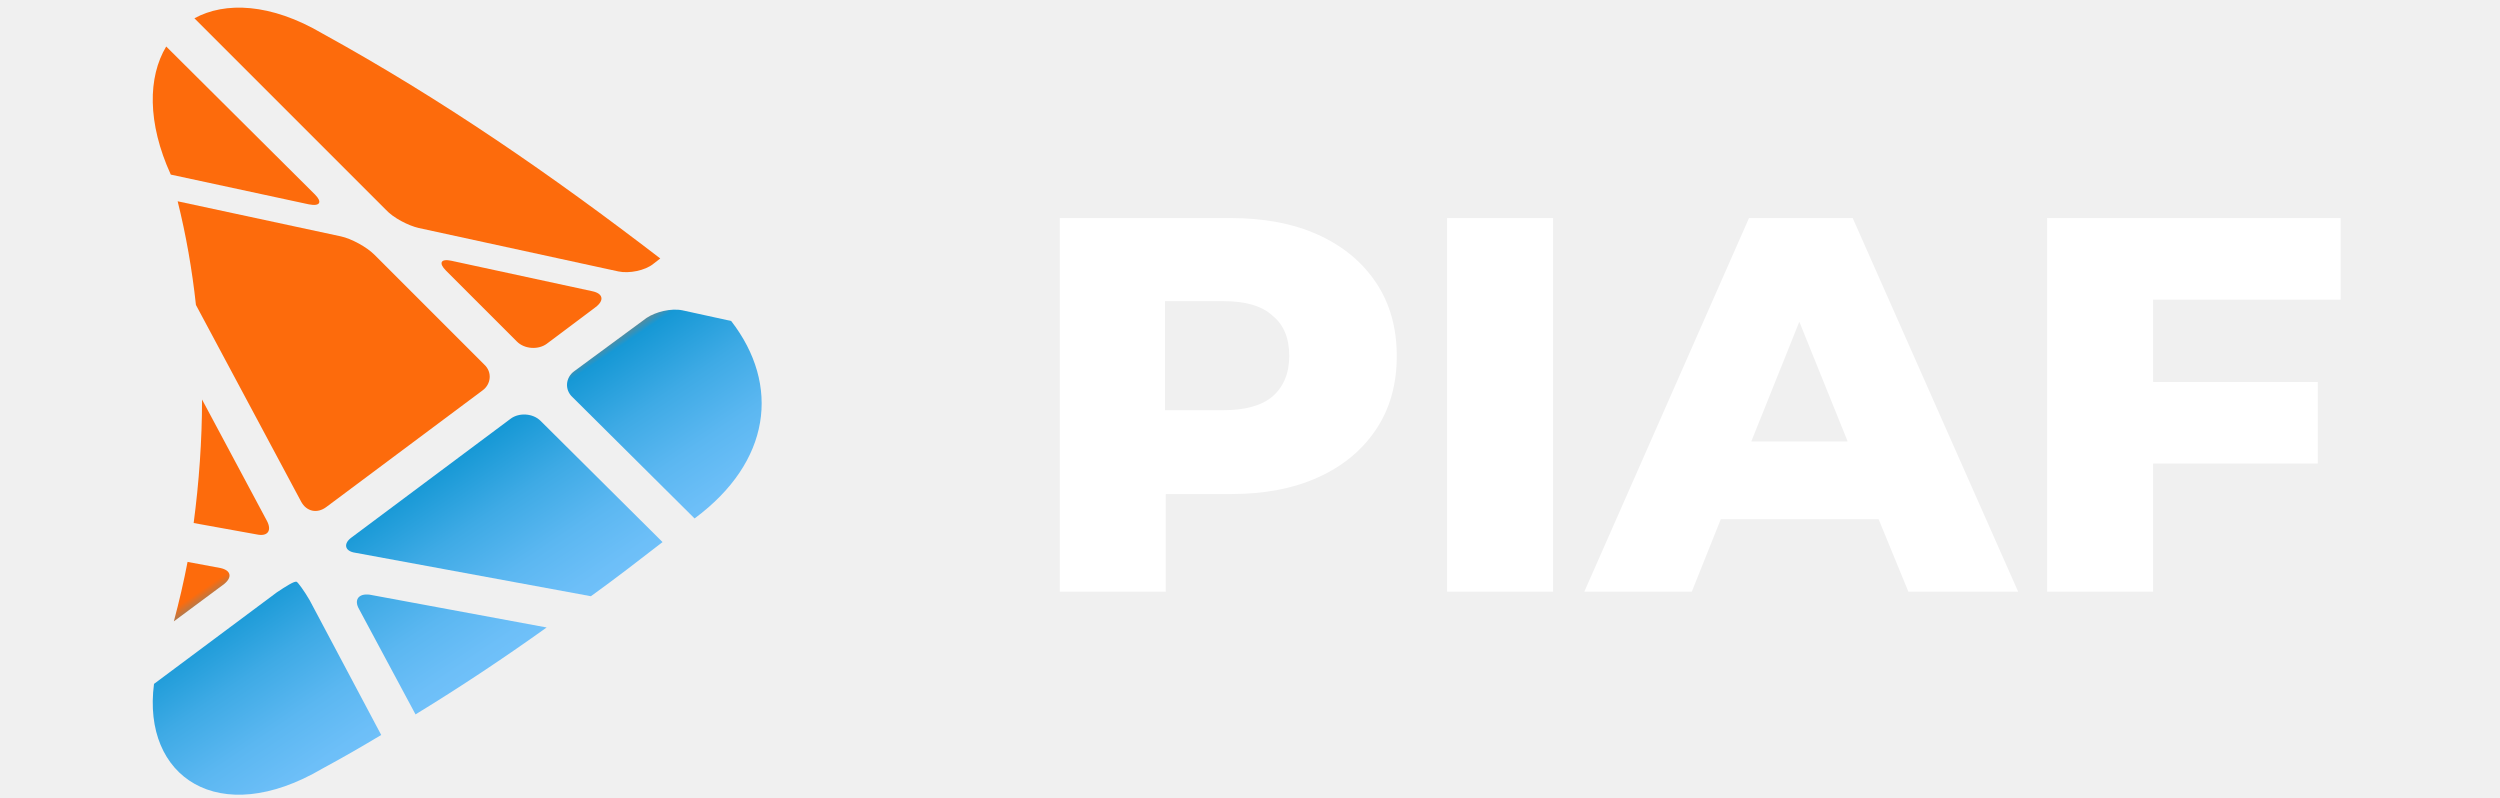
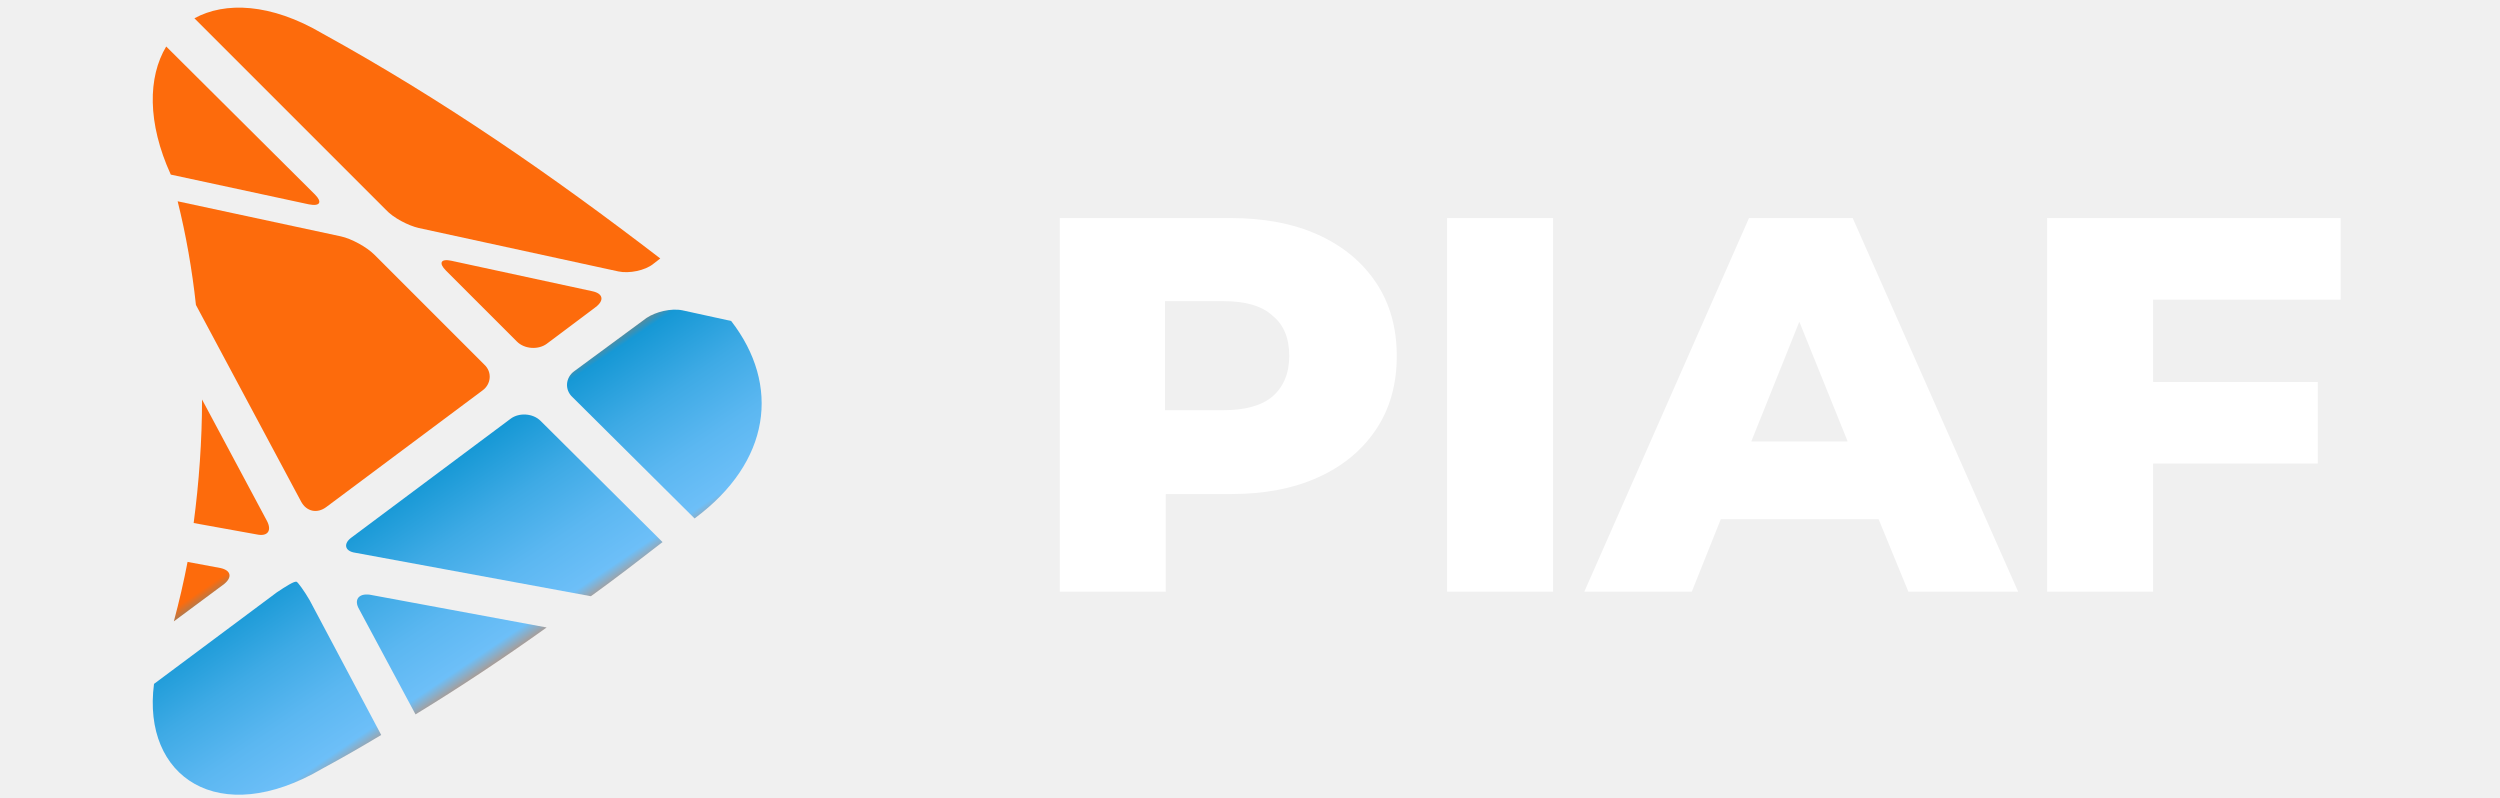
<svg xmlns="http://www.w3.org/2000/svg" version="1.1" id="Layer_1" x="0px" y="0px" viewBox="0 0 327.9 104.6" style="enable-background:new 0 0 327.9 104.6;" xml:space="preserve">
  <style type="text/css">
	.st0{fill:url(#SVGID_1_);}
	.st1{fill:url(#SVGID_2_);}
	.st2{fill:url(#SVGID_3_);}
	.st3{fill:url(#SVGID_4_);}
	.st4{fill:url(#SVGID_5_);}
	.st5{fill:url(#SVGID_6_);}
	.st6{fill:url(#SVGID_7_);}
	.st7{fill:url(#SVGID_8_);}
	.st8{fill:url(#SVGID_9_);}
	.st9{fill:url(#SVGID_10_);}
	.st10{fill:#FFFFFF;}
</style>
  <g>
    <g>
      <linearGradient id="SVGID_1_" gradientUnits="userSpaceOnUse" x1="16.32" y1="18.852" x2="64.75" y2="90.652">
        <stop offset="0.626" style="stop-color:#FD6B0C" />
        <stop offset="0.674" style="stop-color:#1698D5" />
        <stop offset="0.773" style="stop-color:#3EAAE5" />
        <stop offset="0.864" style="stop-color:#5BB7F1" />
        <stop offset="0.943" style="stop-color:#6DBFF8" />
-         <stop offset="1" style="stop-color:#73C2FB" />
+         <stop offset="1" style="stop-color:#FD6B0C" />
      </linearGradient>
      <path class="st0" d="M47.1,79.9l7.4,13.8c5.9-3.6,11.6-7.4,17.2-11.4l-23.2-4.3C47,77.8,46.4,78.7,47.1,79.9z" />
      <linearGradient id="SVGID_2_" gradientUnits="userSpaceOnUse" x1="-5.94" y1="33.867" x2="42.489" y2="105.667">
        <stop offset="0.626" style="stop-color:#FD6B0C" />
        <stop offset="0.674" style="stop-color:#1698D5" />
        <stop offset="0.773" style="stop-color:#3EAAE5" />
        <stop offset="0.864" style="stop-color:#5BB7F1" />
        <stop offset="0.943" style="stop-color:#6DBFF8" />
-         <stop offset="1" style="stop-color:#73C2FB" />
+         <stop offset="1" style="stop-color:#FD6B0C" />
      </linearGradient>
      <path class="st1" d="M38.9,76.3c-0.3-0.1-1.4,0.6-2.6,1.4l-16.1,12c-1.6,12.2,8.5,19.1,22.1,11.1c2.6-1.4,5.2-2.9,7.7-4.4    l-9.4-17.7C39.9,77.5,39.1,76.4,38.9,76.3z" />
      <linearGradient id="SVGID_3_" gradientUnits="userSpaceOnUse" x1="50.78" y1="-4.391" x2="99.21" y2="67.408">
        <stop offset="0.626" style="stop-color:#FD6B0C" />
        <stop offset="0.674" style="stop-color:#1698D5" />
        <stop offset="0.773" style="stop-color:#3EAAE5" />
        <stop offset="0.864" style="stop-color:#5BB7F1" />
        <stop offset="0.943" style="stop-color:#6DBFF8" />
-         <stop offset="1" style="stop-color:#73C2FB" />
+         <stop offset="1" style="stop-color:#FD6B0C" />
      </linearGradient>
      <path class="st2" d="M84.8,41.7l-9.5,7c-1.1,0.8-1.3,2.4-0.2,3.4L91.1,68c10-7.4,11.3-17.5,4.8-25.9l-6.4-1.4    C88,40.4,86,40.9,84.8,41.7z" />
      <linearGradient id="SVGID_4_" gradientUnits="userSpaceOnUse" x1="26.157" y1="12.217" x2="74.587" y2="84.017">
        <stop offset="0.626" style="stop-color:#FD6B0C" />
        <stop offset="0.674" style="stop-color:#1698D5" />
        <stop offset="0.773" style="stop-color:#3EAAE5" />
        <stop offset="0.864" style="stop-color:#5BB7F1" />
        <stop offset="0.943" style="stop-color:#6DBFF8" />
-         <stop offset="1" style="stop-color:#73C2FB" />
+         <stop offset="1" style="stop-color:#FD6B0C" />
      </linearGradient>
      <path class="st3" d="M70.9,55.2c-1-1-2.8-1.1-3.9-0.3L46.1,70.5c-1.1,0.8-0.9,1.8,0.5,2l30.9,5.7c3.2-2.3,6.3-4.7,9.4-7.1    L70.9,55.2z" />
      <linearGradient id="SVGID_5_" gradientUnits="userSpaceOnUse" x1="43.777" y1="0.333" x2="92.206" y2="72.132">
        <stop offset="0.626" style="stop-color:#FD6B0C" />
        <stop offset="0.674" style="stop-color:#1698D5" />
        <stop offset="0.773" style="stop-color:#3EAAE5" />
        <stop offset="0.864" style="stop-color:#5BB7F1" />
        <stop offset="0.943" style="stop-color:#6DBFF8" />
-         <stop offset="1" style="stop-color:#73C2FB" />
+         <stop offset="1" style="stop-color:#FD6B0C" />
      </linearGradient>
      <path class="st4" d="M77.7,38.2l-18.5-4c-1.4-0.3-1.7,0.3-0.7,1.3l9.3,9.3c1,1,2.8,1.1,3.9,0.3l6.4-4.8    C79.3,39.4,79.1,38.5,77.7,38.2z" />
      <linearGradient id="SVGID_6_" gradientUnits="userSpaceOnUse" x1="24.538" y1="13.31" x2="72.967" y2="85.109">
        <stop offset="0.626" style="stop-color:#FD6B0C" />
        <stop offset="0.674" style="stop-color:#1698D5" />
        <stop offset="0.773" style="stop-color:#3EAAE5" />
        <stop offset="0.864" style="stop-color:#5BB7F1" />
        <stop offset="0.943" style="stop-color:#6DBFF8" />
-         <stop offset="1" style="stop-color:#73C2FB" />
+         <stop offset="1" style="stop-color:#FD6B0C" />
      </linearGradient>
      <path class="st5" d="M41.3,25.5L21.8,6.1c-2.4,4-2.5,10,0.6,16.8l18.1,3.9C42,27.1,42.3,26.5,41.3,25.5z" />
      <linearGradient id="SVGID_7_" gradientUnits="userSpaceOnUse" x1="3.661" y1="27.391" x2="52.09" y2="99.191">
        <stop offset="0.626" style="stop-color:#FD6B0C" />
        <stop offset="0.674" style="stop-color:#1698D5" />
        <stop offset="0.773" style="stop-color:#3EAAE5" />
        <stop offset="0.864" style="stop-color:#5BB7F1" />
        <stop offset="0.943" style="stop-color:#6DBFF8" />
-         <stop offset="1" style="stop-color:#73C2FB" />
+         <stop offset="1" style="stop-color:#FD6B0C" />
      </linearGradient>
      <path class="st6" d="M35,68.3l-8.5-15.9c0,5.4-0.4,10.9-1.1,16.2l8.3,1.5C35.1,70.4,35.7,69.6,35,68.3z" />
      <linearGradient id="SVGID_8_" gradientUnits="userSpaceOnUse" x1="43.932" y1="0.228" x2="92.362" y2="72.027">
        <stop offset="0.626" style="stop-color:#FD6B0C" />
        <stop offset="0.674" style="stop-color:#1698D5" />
        <stop offset="0.773" style="stop-color:#3EAAE5" />
        <stop offset="0.864" style="stop-color:#5BB7F1" />
        <stop offset="0.943" style="stop-color:#6DBFF8" />
-         <stop offset="1" style="stop-color:#73C2FB" />
+         <stop offset="1" style="stop-color:#FD6B0C" />
      </linearGradient>
      <path class="st7" d="M54.9,29.9l26.2,5.7c1.4,0.3,3.5-0.1,4.6-1l0.9-0.7C72.4,23,58.1,13.1,42.3,4.4c-6.8-4-12.8-4.2-16.8-2    l25.1,25.1C51.6,28.6,53.6,29.6,54.9,29.9z" />
      <linearGradient id="SVGID_9_" gradientUnits="userSpaceOnUse" x1="-4.338" y1="32.786" x2="44.092" y2="104.586">
        <stop offset="0.626" style="stop-color:#FD6B0C" />
        <stop offset="0.674" style="stop-color:#1698D5" />
        <stop offset="0.773" style="stop-color:#3EAAE5" />
        <stop offset="0.864" style="stop-color:#5BB7F1" />
        <stop offset="0.943" style="stop-color:#6DBFF8" />
-         <stop offset="1" style="stop-color:#73C2FB" />
+         <stop offset="1" style="stop-color:#FD6B0C" />
      </linearGradient>
      <path class="st8" d="M28.9,74.5l-4.3-0.8c-0.5,2.6-1.1,5.2-1.8,7.8l6.6-4.9C30.5,75.7,30.3,74.8,28.9,74.5z" />
      <linearGradient id="SVGID_10_" gradientUnits="userSpaceOnUse" x1="22.959" y1="14.375" x2="71.388" y2="86.174">
        <stop offset="0.626" style="stop-color:#FD6B0C" />
        <stop offset="0.674" style="stop-color:#1698D5" />
        <stop offset="0.773" style="stop-color:#3EAAE5" />
        <stop offset="0.864" style="stop-color:#5BB7F1" />
        <stop offset="0.943" style="stop-color:#6DBFF8" />
-         <stop offset="1" style="stop-color:#73C2FB" />
+         <stop offset="1" style="stop-color:#FD6B0C" />
      </linearGradient>
      <path class="st9" d="M39.5,65.8c0.7,1.3,2.1,1.6,3.3,0.7l20.5-15.3c1.1-0.8,1.3-2.4,0.2-3.4L49.1,33.4c-1-1-3-2.1-4.4-2.4    l-21.4-4.6c1.1,4.4,1.9,9,2.4,13.6L39.5,65.8z" />
    </g>
    <g>
      <path class="st10" d="M172.9,30.8c3.3,1.5,5.8,3.6,7.6,6.3c1.8,2.7,2.7,5.9,2.7,9.6c0,3.7-0.9,6.9-2.7,9.6    c-1.8,2.7-4.3,4.8-7.6,6.3c-3.3,1.5-7.1,2.2-11.5,2.2h-8.5v12.8h-13.9v-49h22.4C165.7,28.6,169.6,29.3,172.9,30.8z M166.9,52    c1.4-1.2,2.2-3,2.2-5.3c0-2.3-0.7-4.1-2.2-5.3c-1.4-1.3-3.6-1.9-6.4-1.9h-7.7v14.3h7.7C163.3,53.8,165.5,53.2,166.9,52z" />
      <path class="st10" d="M189.8,28.6h13.9v49h-13.9V28.6z" />
      <path class="st10" d="M246.4,68.1h-20.7l-3.8,9.5h-14.1l21.6-49h13.6l21.7,49h-14.4L246.4,68.1z M242.3,57.8L236,42.2l-6.3,15.7    H242.3z" />
      <path class="st10" d="M282.4,39.3v10.8H304v10.7h-21.6v16.8h-13.9v-49H307v10.7H282.4z" />
    </g>
  </g>
</svg>
